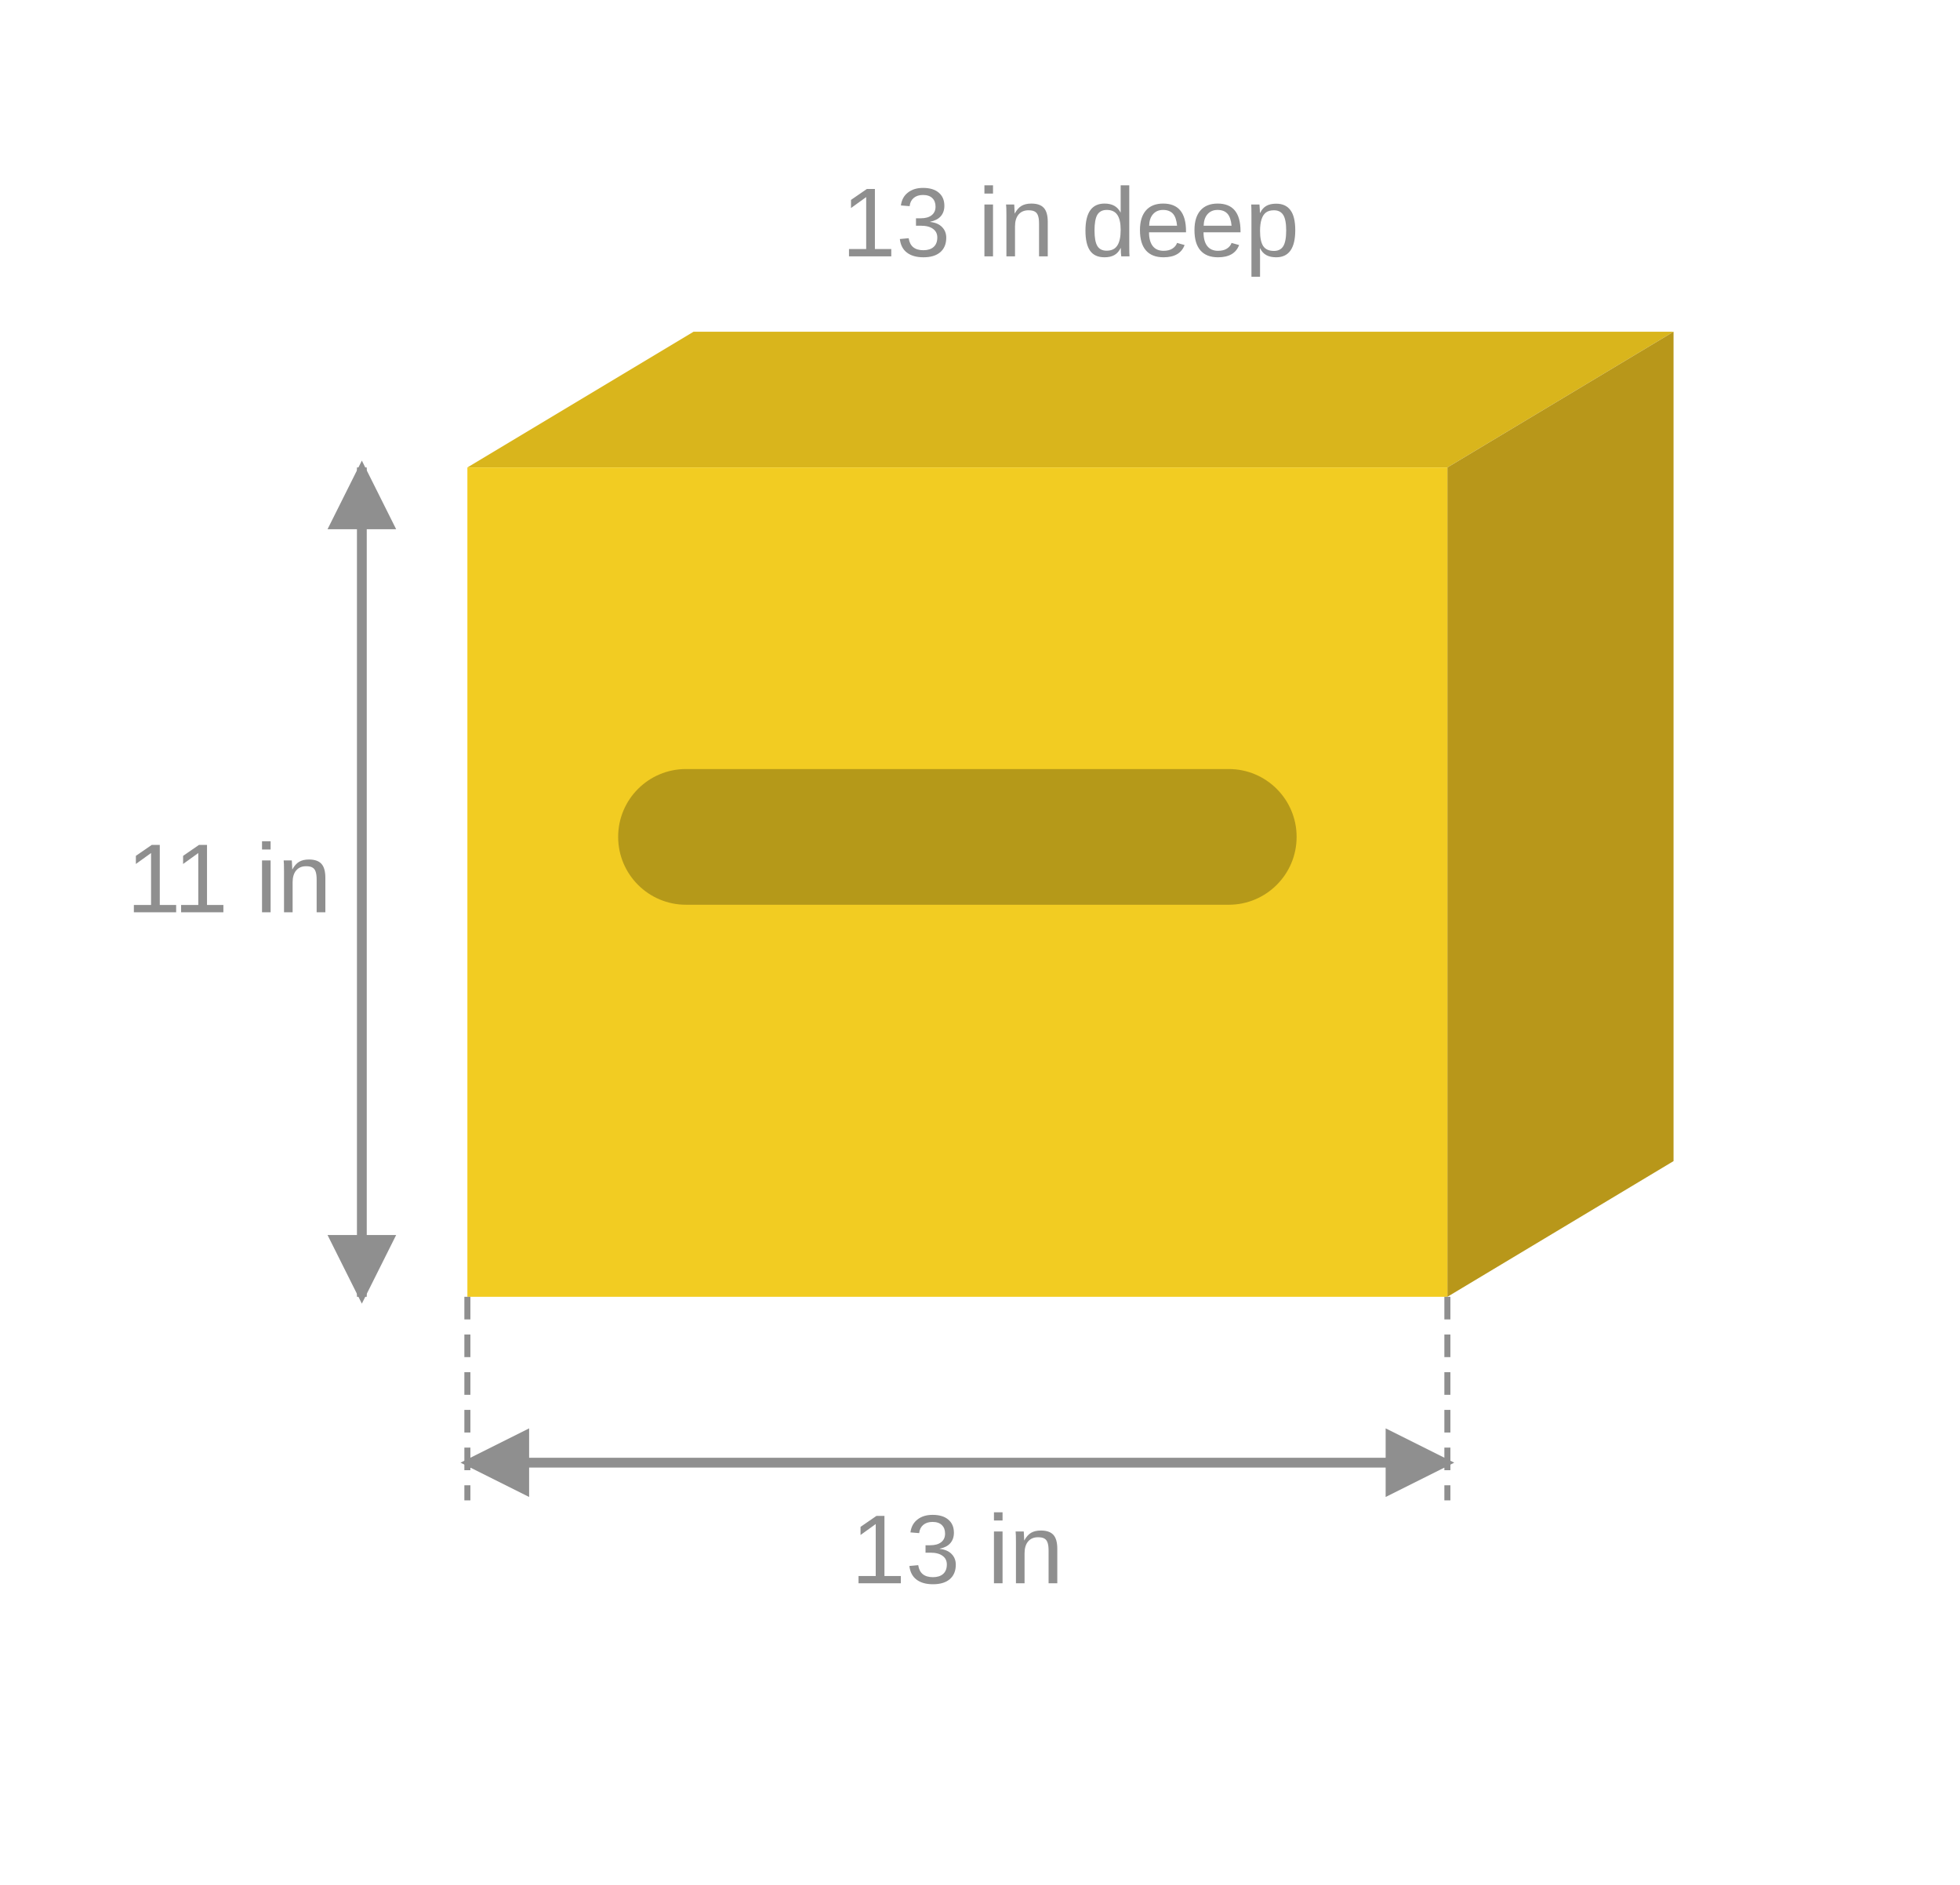
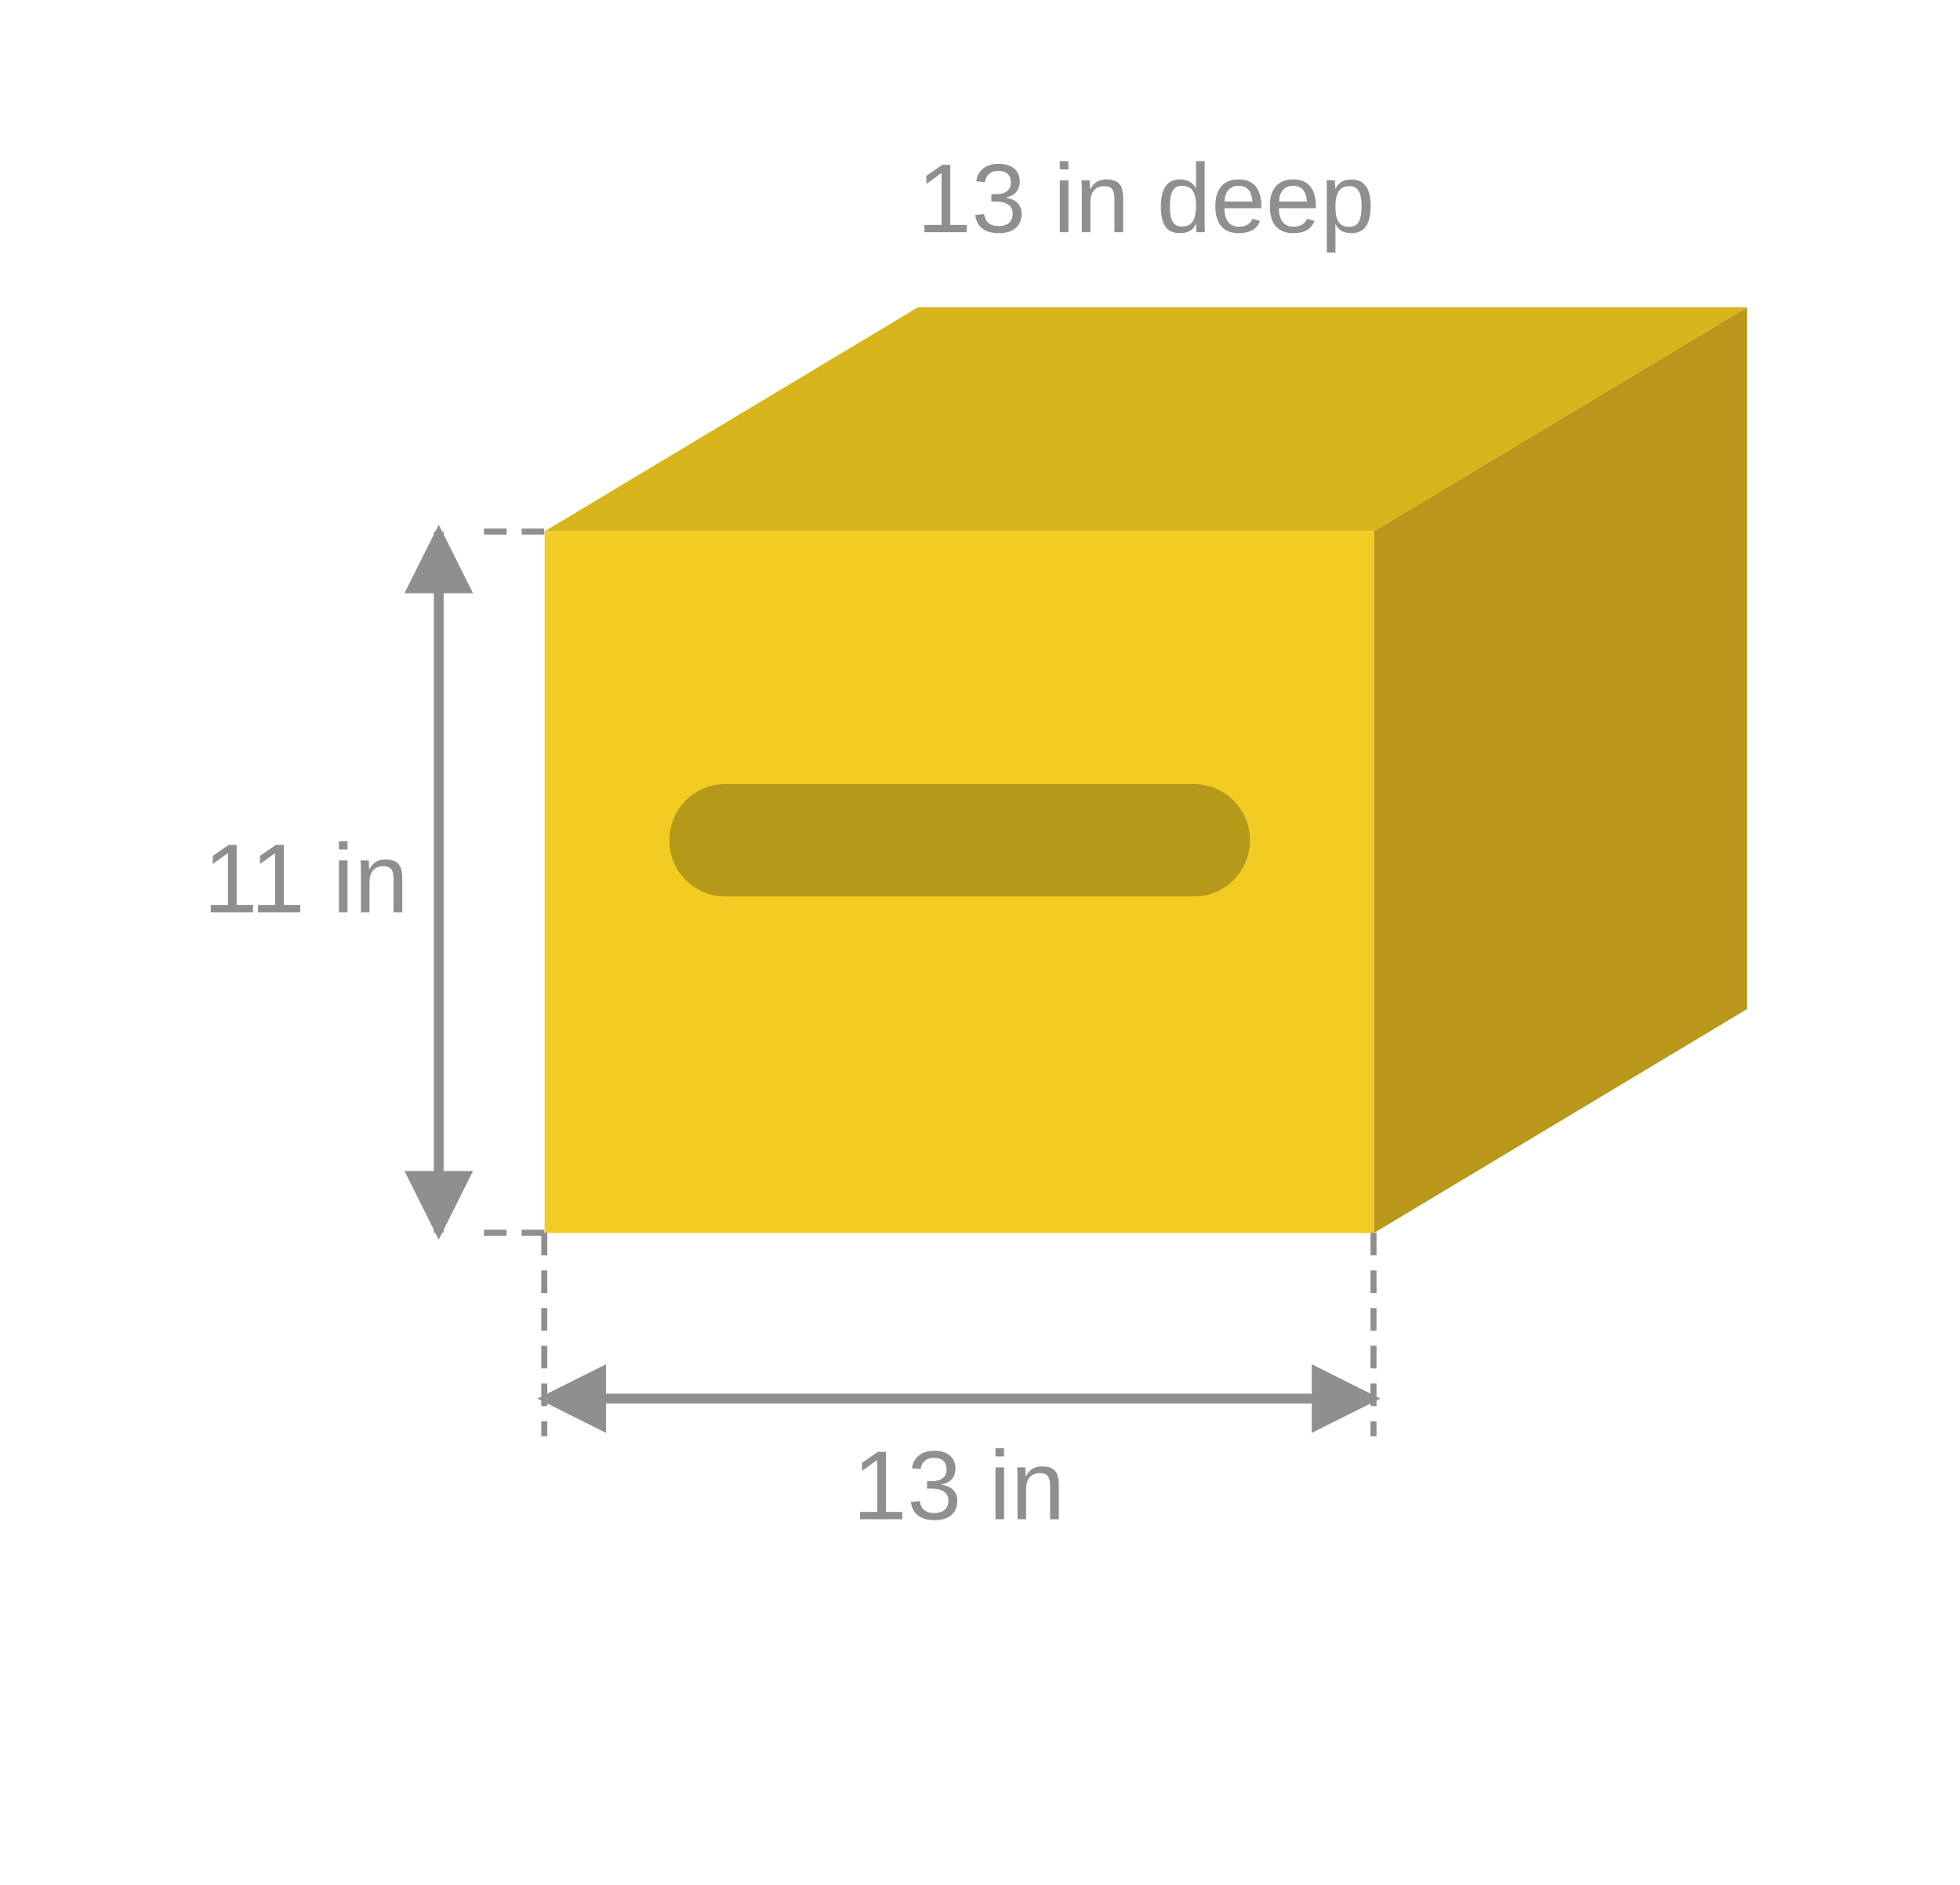
<svg xmlns="http://www.w3.org/2000/svg" viewBox="0 0 260 250" width="260" height="250" font-family="Arial, Helvetica, sans-serif">
  <defs>
    <marker id="a" viewBox="0 0 10 10" refX="9" refY="5" markerWidth="7" markerHeight="7" orient="auto-start-reverse">
      <path d="M0 0L10 5L0 10z" fill="#8f8f8f" />
    </marker>
    <radialGradient id="sh" cx="35%" cy="30%" r="75%">
      <stop offset="0" stop-color="#fff" stop-opacity=".55" />
      <stop offset=".5" stop-color="#fff" stop-opacity="0" />
      <stop offset="1" stop-color="#000" stop-opacity=".35" />
    </radialGradient>
  </defs>
-   <polygon points="62.0,62 92.0,44.0 222.0,44.0 192.0,62" fill="#d9b51c" />
-   <polygon points="192.0,62 222.0,44.0 222.0,154.0 192.0,172" fill="#b8971a" />
-   <rect x="62.0" y="62" width="130" height="110" fill="#f2cc22" />
-   <rect x="82.0" y="102" width="90" height="18" rx="9" fill="#000" fill-opacity=".25" />
-   <line x1="62.0" y1="194" x2="192.0" y2="194" stroke="#8f8f8f" stroke-width="1.3" marker-start="url(#a)" marker-end="url(#a)" />
-   <line x1="62.0" y1="172" x2="62.0" y2="199" stroke="#8f8f8f" stroke-width=".8" stroke-dasharray="3 2" />
-   <line x1="192.0" y1="172" x2="192.0" y2="199" stroke="#8f8f8f" stroke-width=".8" stroke-dasharray="3 2" />
-   <text x="127.0" y="210" fill="#8f8f8f" font-size="13" text-anchor="middle">13 in</text>
-   <line x1="48.0" y1="62" x2="48.0" y2="172" stroke="#8f8f8f" stroke-width="1.3" marker-start="url(#a)" marker-end="url(#a)" />
-   <text x="56.0" y="121.0" fill="#8f8f8f" font-size="13" />
-   <text x="44.0" y="121.0" fill="#8f8f8f" font-size="13" text-anchor="end">11 in</text>
-   <text x="142.0" y="34.0" fill="#8f8f8f" font-size="13" text-anchor="middle">13 in deep</text>
+   <polygon points="72.25,70.462 121.75,40.762 231.75,40.762 182.25,70.462" fill="#d9b51c" />
+   <polygon points="182.25,70.462 231.75,40.762 231.75,133.838 182.25,163.538" fill="#b8971a" />
+   <rect x="72.25" y="70.462" width="110.0" height="93.077" fill="#f2cc22" />
+   <rect x="88.8" y="104.0" width="77.0" height="14.9" rx="7.4" fill="#000" fill-opacity=".25" />
+   <line x1="72.2" y1="163.5" x2="72.2" y2="190.5" stroke="#8f8f8f" stroke-width=".8" stroke-dasharray="3 2" />
+   <line x1="182.2" y1="163.5" x2="182.2" y2="190.5" stroke="#8f8f8f" stroke-width=".8" stroke-dasharray="3 2" />
+   <line x1="72.2" y1="185.5" x2="182.2" y2="185.5" stroke="#8f8f8f" stroke-width="1.3" marker-start="url(#a)" marker-end="url(#a)" />
+   <text x="127.2" y="201.5" fill="#8f8f8f" font-size="13" text-anchor="middle">13 in</text>
+   <line x1="72.2" y1="70.5" x2="63.2" y2="70.5" stroke="#8f8f8f" stroke-width=".8" stroke-dasharray="3 2" />
+   <line x1="72.2" y1="163.5" x2="63.2" y2="163.5" stroke="#8f8f8f" stroke-width=".8" stroke-dasharray="3 2" />
+   <line x1="58.2" y1="70.5" x2="58.2" y2="163.5" stroke="#8f8f8f" stroke-width="1.3" marker-start="url(#a)" marker-end="url(#a)" />
+   <text x="66.2" y="121.0" fill="#8f8f8f" font-size="13" text-anchor="start" />
+   <text x="54.2" y="121.0" fill="#8f8f8f" font-size="13" text-anchor="end">11 in</text>
+   <text x="152.0" y="30.8" fill="#8f8f8f" font-size="13" text-anchor="middle">13 in deep</text>
</svg>
